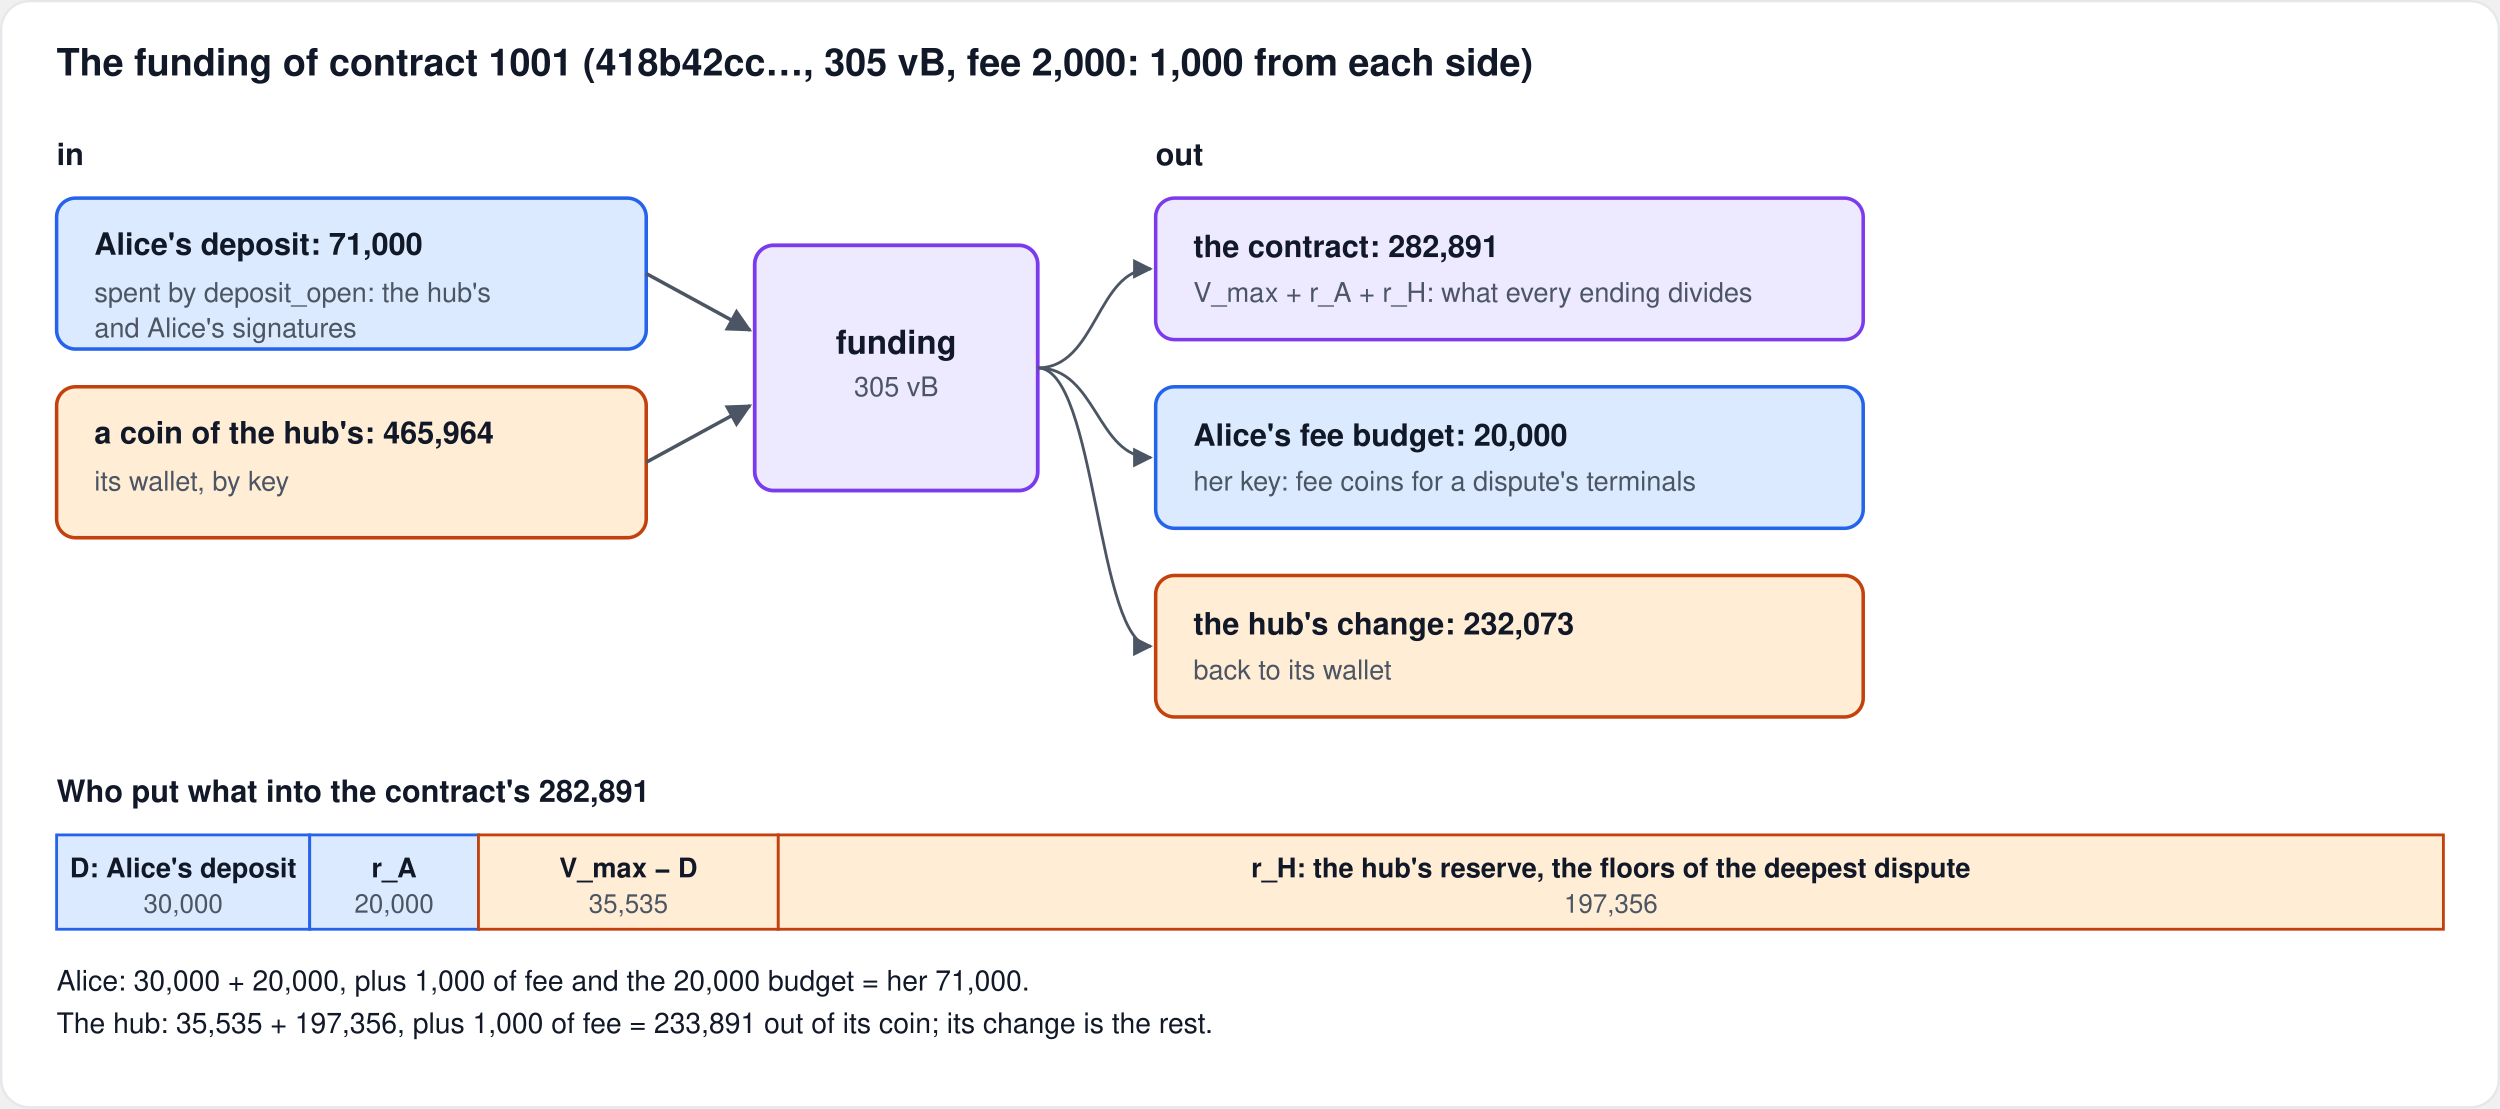
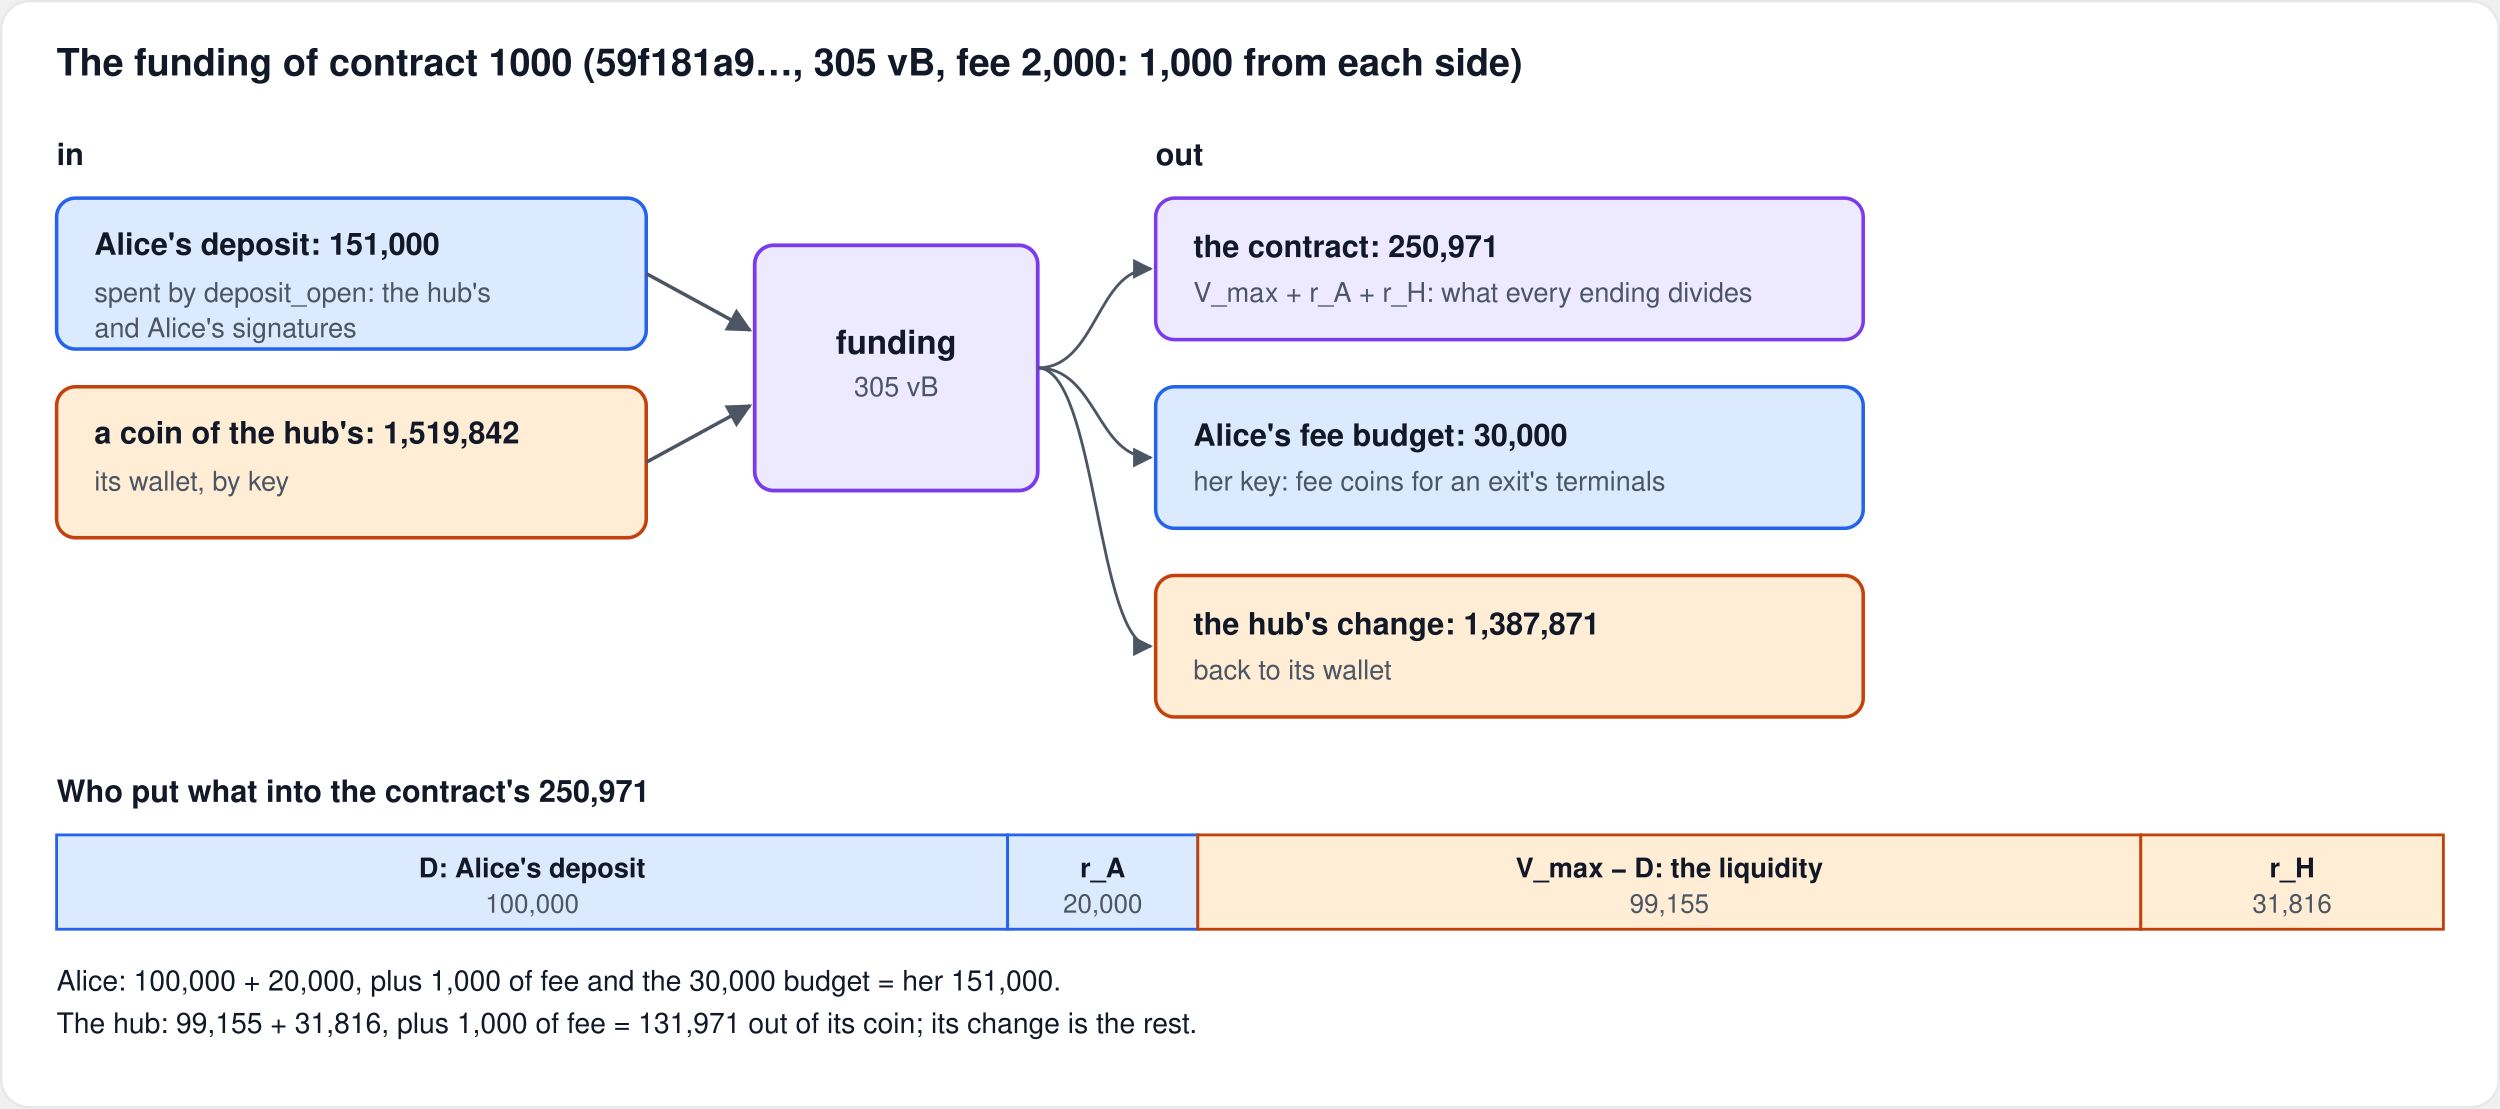
<svg xmlns="http://www.w3.org/2000/svg" width="1060" height="470" viewBox="0 0 1060 470">
  <defs>
    <marker id="ah" viewBox="0 0 10 10" refX="9" refY="5" markerWidth="7" markerHeight="7" orient="auto-start-reverse">
      <path d="M0,0 L10,5 L0,10 z" fill="#4b5563" />
    </marker>
  </defs>
  <rect x="0.5" y="0.5" width="1059" height="469" rx="12" fill="#ffffff" stroke="#e5e7eb" />
-   <text x="24" y="32" font-family="-apple-system,BlinkMacSystemFont,'Segoe UI',Helvetica,Arial,sans-serif" font-size="16" font-weight="700" fill="#111827" text-anchor="start">The funding of contract 1001 (418b42cc…, 305 vB, fee 2,000: 1,000 from each side)</text>
+   <text x="24" y="32" font-family="-apple-system,BlinkMacSystemFont,'Segoe UI',Helvetica,Arial,sans-serif" font-size="16" font-weight="700" fill="#111827" text-anchor="start">The funding of contract 1000 (59f181a9…, 305 vB, fee 2,000: 1,000 from each side)</text>
  <text x="24" y="70" font-family="-apple-system,BlinkMacSystemFont,'Segoe UI',Helvetica,Arial,sans-serif" font-size="13" font-weight="700" fill="#111827" text-anchor="start">in</text>
  <rect x="24" y="84" width="250" height="64" rx="8" fill="#dbeafe" stroke="#2563eb" stroke-width="1.5" />
-   <text x="40" y="108" font-family="-apple-system,BlinkMacSystemFont,'Segoe UI',Helvetica,Arial,sans-serif" font-size="13" font-weight="700" fill="#111827" text-anchor="start">Alice's deposit: 71,000</text>
+   <text x="40" y="108" font-family="-apple-system,BlinkMacSystemFont,'Segoe UI',Helvetica,Arial,sans-serif" font-size="13" font-weight="700" fill="#111827" text-anchor="start">Alice's deposit: 151,000</text>
  <text x="40" y="128" font-family="-apple-system,BlinkMacSystemFont,'Segoe UI',Helvetica,Arial,sans-serif" font-size="11.5" font-weight="400" fill="#4b5563" text-anchor="start">spent by deposit_open: the hub's</text>
  <text x="40" y="143" font-family="-apple-system,BlinkMacSystemFont,'Segoe UI',Helvetica,Arial,sans-serif" font-size="11.5" font-weight="400" fill="#4b5563" text-anchor="start">and Alice's signatures</text>
  <rect x="24" y="164" width="250" height="64" rx="8" fill="#ffedd5" stroke="#c2410c" stroke-width="1.5" />
-   <text x="40" y="188" font-family="-apple-system,BlinkMacSystemFont,'Segoe UI',Helvetica,Arial,sans-serif" font-size="13" font-weight="700" fill="#111827" text-anchor="start">a coin of the hub's: 465,964</text>
+   <text x="40" y="188" font-family="-apple-system,BlinkMacSystemFont,'Segoe UI',Helvetica,Arial,sans-serif" font-size="13" font-weight="700" fill="#111827" text-anchor="start">a coin of the hub's: 1,519,842</text>
  <text x="40" y="208" font-family="-apple-system,BlinkMacSystemFont,'Segoe UI',Helvetica,Arial,sans-serif" font-size="11.5" font-weight="400" fill="#4b5563" text-anchor="start">its wallet, by key</text>
  <rect x="320" y="104" width="120" height="104" rx="8" fill="#ede9fe" stroke="#7c3aed" stroke-width="1.6" />
  <text x="380" y="150" font-family="-apple-system,BlinkMacSystemFont,'Segoe UI',Helvetica,Arial,sans-serif" font-size="14" font-weight="700" fill="#111827" text-anchor="middle">funding</text>
  <text x="380" y="168" font-family="-apple-system,BlinkMacSystemFont,'Segoe UI',Helvetica,Arial,sans-serif" font-size="11.5" font-weight="400" fill="#4b5563" text-anchor="middle">305 vB</text>
  <line x1="274" y1="116" x2="318" y2="140" stroke="#4b5563" stroke-width="1.5" marker-end="url(#ah)" />
  <line x1="274" y1="196" x2="318" y2="172" stroke="#4b5563" stroke-width="1.5" marker-end="url(#ah)" />
  <text x="490" y="70" font-family="-apple-system,BlinkMacSystemFont,'Segoe UI',Helvetica,Arial,sans-serif" font-size="13" font-weight="700" fill="#111827" text-anchor="start">out</text>
  <rect x="490" y="84" width="300" height="60" rx="8" fill="#ede9fe" stroke="#7c3aed" stroke-width="1.5" />
-   <text x="506" y="109" font-family="-apple-system,BlinkMacSystemFont,'Segoe UI',Helvetica,Arial,sans-serif" font-size="13" font-weight="700" fill="#111827" text-anchor="start">the contract: 282,891</text>
+   <text x="506" y="109" font-family="-apple-system,BlinkMacSystemFont,'Segoe UI',Helvetica,Arial,sans-serif" font-size="13" font-weight="700" fill="#111827" text-anchor="start">the contract: 250,971</text>
  <text x="506" y="128" font-family="-apple-system,BlinkMacSystemFont,'Segoe UI',Helvetica,Arial,sans-serif" font-size="11.5" font-weight="400" fill="#4b5563" text-anchor="start">V_max + r_A + r_H: what every ending divides</text>
  <path d="M 440 156 C 465 156, 465 114, 488 114" fill="none" stroke="#4b5563" stroke-width="1.2" marker-end="url(#ah)" />
  <rect x="490" y="164" width="300" height="60" rx="8" fill="#dbeafe" stroke="#2563eb" stroke-width="1.5" />
-   <text x="506" y="189" font-family="-apple-system,BlinkMacSystemFont,'Segoe UI',Helvetica,Arial,sans-serif" font-size="13" font-weight="700" fill="#111827" text-anchor="start">Alice's fee budget: 20,000</text>
-   <text x="506" y="208" font-family="-apple-system,BlinkMacSystemFont,'Segoe UI',Helvetica,Arial,sans-serif" font-size="11.5" font-weight="400" fill="#4b5563" text-anchor="start">her key: fee coins for a dispute's terminals</text>
+   <text x="506" y="189" font-family="-apple-system,BlinkMacSystemFont,'Segoe UI',Helvetica,Arial,sans-serif" font-size="13" font-weight="700" fill="#111827" text-anchor="start">Alice's fee budget: 30,000</text>
+   <text x="506" y="208" font-family="-apple-system,BlinkMacSystemFont,'Segoe UI',Helvetica,Arial,sans-serif" font-size="11.5" font-weight="400" fill="#4b5563" text-anchor="start">her key: fee coins for an exit's terminals</text>
  <path d="M 440 156 C 465 156, 465 194, 488 194" fill="none" stroke="#4b5563" stroke-width="1.2" marker-end="url(#ah)" />
  <rect x="490" y="244" width="300" height="60" rx="8" fill="#ffedd5" stroke="#c2410c" stroke-width="1.5" />
-   <text x="506" y="269" font-family="-apple-system,BlinkMacSystemFont,'Segoe UI',Helvetica,Arial,sans-serif" font-size="13" font-weight="700" fill="#111827" text-anchor="start">the hub's change: 232,073</text>
+   <text x="506" y="269" font-family="-apple-system,BlinkMacSystemFont,'Segoe UI',Helvetica,Arial,sans-serif" font-size="13" font-weight="700" fill="#111827" text-anchor="start">the hub's change: 1,387,871</text>
  <text x="506" y="288" font-family="-apple-system,BlinkMacSystemFont,'Segoe UI',Helvetica,Arial,sans-serif" font-size="11.5" font-weight="400" fill="#4b5563" text-anchor="start">back to its wallet</text>
  <path d="M 440 156 C 465 156, 465 274, 488 274" fill="none" stroke="#4b5563" stroke-width="1.2" marker-end="url(#ah)" />
-   <text x="24" y="340" font-family="-apple-system,BlinkMacSystemFont,'Segoe UI',Helvetica,Arial,sans-serif" font-size="13" font-weight="700" fill="#111827" text-anchor="start">Who put what into the contract's 282,891</text>
-   <rect x="24" y="354" width="107.32" height="40" rx="0" fill="#dbeafe" stroke="#2563eb" stroke-width="1.2" />
-   <text x="77.66" y="372" font-family="-apple-system,BlinkMacSystemFont,'Segoe UI',Helvetica,Arial,sans-serif" font-size="11.5" font-weight="600" fill="#111827" text-anchor="middle">D: Alice's deposit</text>
-   <text x="77.66" y="387" font-family="-apple-system,BlinkMacSystemFont,'Segoe UI',Helvetica,Arial,sans-serif" font-size="11" font-weight="400" fill="#4b5563" text-anchor="middle">30,000</text>
-   <rect x="131.32" y="354" width="71.547" height="40" rx="0" fill="#dbeafe" stroke="#2563eb" stroke-width="1.2" />
-   <text x="167.094" y="372" font-family="-apple-system,BlinkMacSystemFont,'Segoe UI',Helvetica,Arial,sans-serif" font-size="11.5" font-weight="600" fill="#111827" text-anchor="middle">r_A</text>
-   <text x="167.094" y="387" font-family="-apple-system,BlinkMacSystemFont,'Segoe UI',Helvetica,Arial,sans-serif" font-size="11" font-weight="400" fill="#4b5563" text-anchor="middle">20,000</text>
-   <rect x="202.867" y="354" width="127.121" height="40" rx="0" fill="#ffedd5" stroke="#c2410c" stroke-width="1.2" />
-   <text x="266.428" y="372" font-family="-apple-system,BlinkMacSystemFont,'Segoe UI',Helvetica,Arial,sans-serif" font-size="11.5" font-weight="600" fill="#111827" text-anchor="middle">V_max − D</text>
-   <text x="266.428" y="387" font-family="-apple-system,BlinkMacSystemFont,'Segoe UI',Helvetica,Arial,sans-serif" font-size="11" font-weight="400" fill="#4b5563" text-anchor="middle">35,535</text>
-   <rect x="329.989" y="354" width="706.011" height="40" rx="0" fill="#ffedd5" stroke="#c2410c" stroke-width="1.2" />
-   <text x="682.994" y="372" font-family="-apple-system,BlinkMacSystemFont,'Segoe UI',Helvetica,Arial,sans-serif" font-size="11.5" font-weight="600" fill="#111827" text-anchor="middle">r_H: the hub's reserve, the floors of the deepest dispute</text>
-   <text x="682.994" y="387" font-family="-apple-system,BlinkMacSystemFont,'Segoe UI',Helvetica,Arial,sans-serif" font-size="11" font-weight="400" fill="#4b5563" text-anchor="middle">197,356</text>
-   <text x="24" y="420" font-family="-apple-system,BlinkMacSystemFont,'Segoe UI',Helvetica,Arial,sans-serif" font-size="12" font-weight="400" fill="#111827" text-anchor="start">Alice: 30,000 + 20,000, plus 1,000 of fee and the 20,000 budget = her 71,000.</text>
-   <text x="24" y="438" font-family="-apple-system,BlinkMacSystemFont,'Segoe UI',Helvetica,Arial,sans-serif" font-size="12" font-weight="400" fill="#111827" text-anchor="start">The hub: 35,535 + 197,356, plus 1,000 of fee = 233,891 out of its coin; its change is the rest.</text>
+   <text x="24" y="340" font-family="-apple-system,BlinkMacSystemFont,'Segoe UI',Helvetica,Arial,sans-serif" font-size="13" font-weight="700" fill="#111827" text-anchor="start">Who put what into the contract's 250,971</text>
+   <rect x="24" y="354" width="403.234" height="40" rx="0" fill="#dbeafe" stroke="#2563eb" stroke-width="1.2" />
+   <text x="225.617" y="372" font-family="-apple-system,BlinkMacSystemFont,'Segoe UI',Helvetica,Arial,sans-serif" font-size="11.5" font-weight="600" fill="#111827" text-anchor="middle">D: Alice's deposit</text>
+   <text x="225.617" y="387" font-family="-apple-system,BlinkMacSystemFont,'Segoe UI',Helvetica,Arial,sans-serif" font-size="11" font-weight="400" fill="#4b5563" text-anchor="middle">100,000</text>
+   <rect x="427.234" y="354" width="80.647" height="40" rx="0" fill="#dbeafe" stroke="#2563eb" stroke-width="1.2" />
+   <text x="467.557" y="372" font-family="-apple-system,BlinkMacSystemFont,'Segoe UI',Helvetica,Arial,sans-serif" font-size="11.5" font-weight="600" fill="#111827" text-anchor="middle">r_A</text>
+   <text x="467.557" y="387" font-family="-apple-system,BlinkMacSystemFont,'Segoe UI',Helvetica,Arial,sans-serif" font-size="11" font-weight="400" fill="#4b5563" text-anchor="middle">20,000</text>
+   <rect x="507.881" y="354" width="399.827" height="40" rx="0" fill="#ffedd5" stroke="#c2410c" stroke-width="1.2" />
+   <text x="707.794" y="372" font-family="-apple-system,BlinkMacSystemFont,'Segoe UI',Helvetica,Arial,sans-serif" font-size="11.5" font-weight="600" fill="#111827" text-anchor="middle">V_max − D: the liquidity</text>
+   <text x="707.794" y="387" font-family="-apple-system,BlinkMacSystemFont,'Segoe UI',Helvetica,Arial,sans-serif" font-size="11" font-weight="400" fill="#4b5563" text-anchor="middle">99,155</text>
+   <rect x="907.707" y="354" width="128.293" height="40" rx="0" fill="#ffedd5" stroke="#c2410c" stroke-width="1.2" />
+   <text x="971.854" y="372" font-family="-apple-system,BlinkMacSystemFont,'Segoe UI',Helvetica,Arial,sans-serif" font-size="11.5" font-weight="600" fill="#111827" text-anchor="middle">r_H</text>
+   <text x="971.854" y="387" font-family="-apple-system,BlinkMacSystemFont,'Segoe UI',Helvetica,Arial,sans-serif" font-size="11" font-weight="400" fill="#4b5563" text-anchor="middle">31,816</text>
+   <text x="24" y="420" font-family="-apple-system,BlinkMacSystemFont,'Segoe UI',Helvetica,Arial,sans-serif" font-size="12" font-weight="400" fill="#111827" text-anchor="start">Alice: 100,000 + 20,000, plus 1,000 of fee and the 30,000 budget = her 151,000.</text>
+   <text x="24" y="438" font-family="-apple-system,BlinkMacSystemFont,'Segoe UI',Helvetica,Arial,sans-serif" font-size="12" font-weight="400" fill="#111827" text-anchor="start">The hub: 99,155 + 31,816, plus 1,000 of fee = 131,971 out of its coin; its change is the rest.</text>
</svg>
